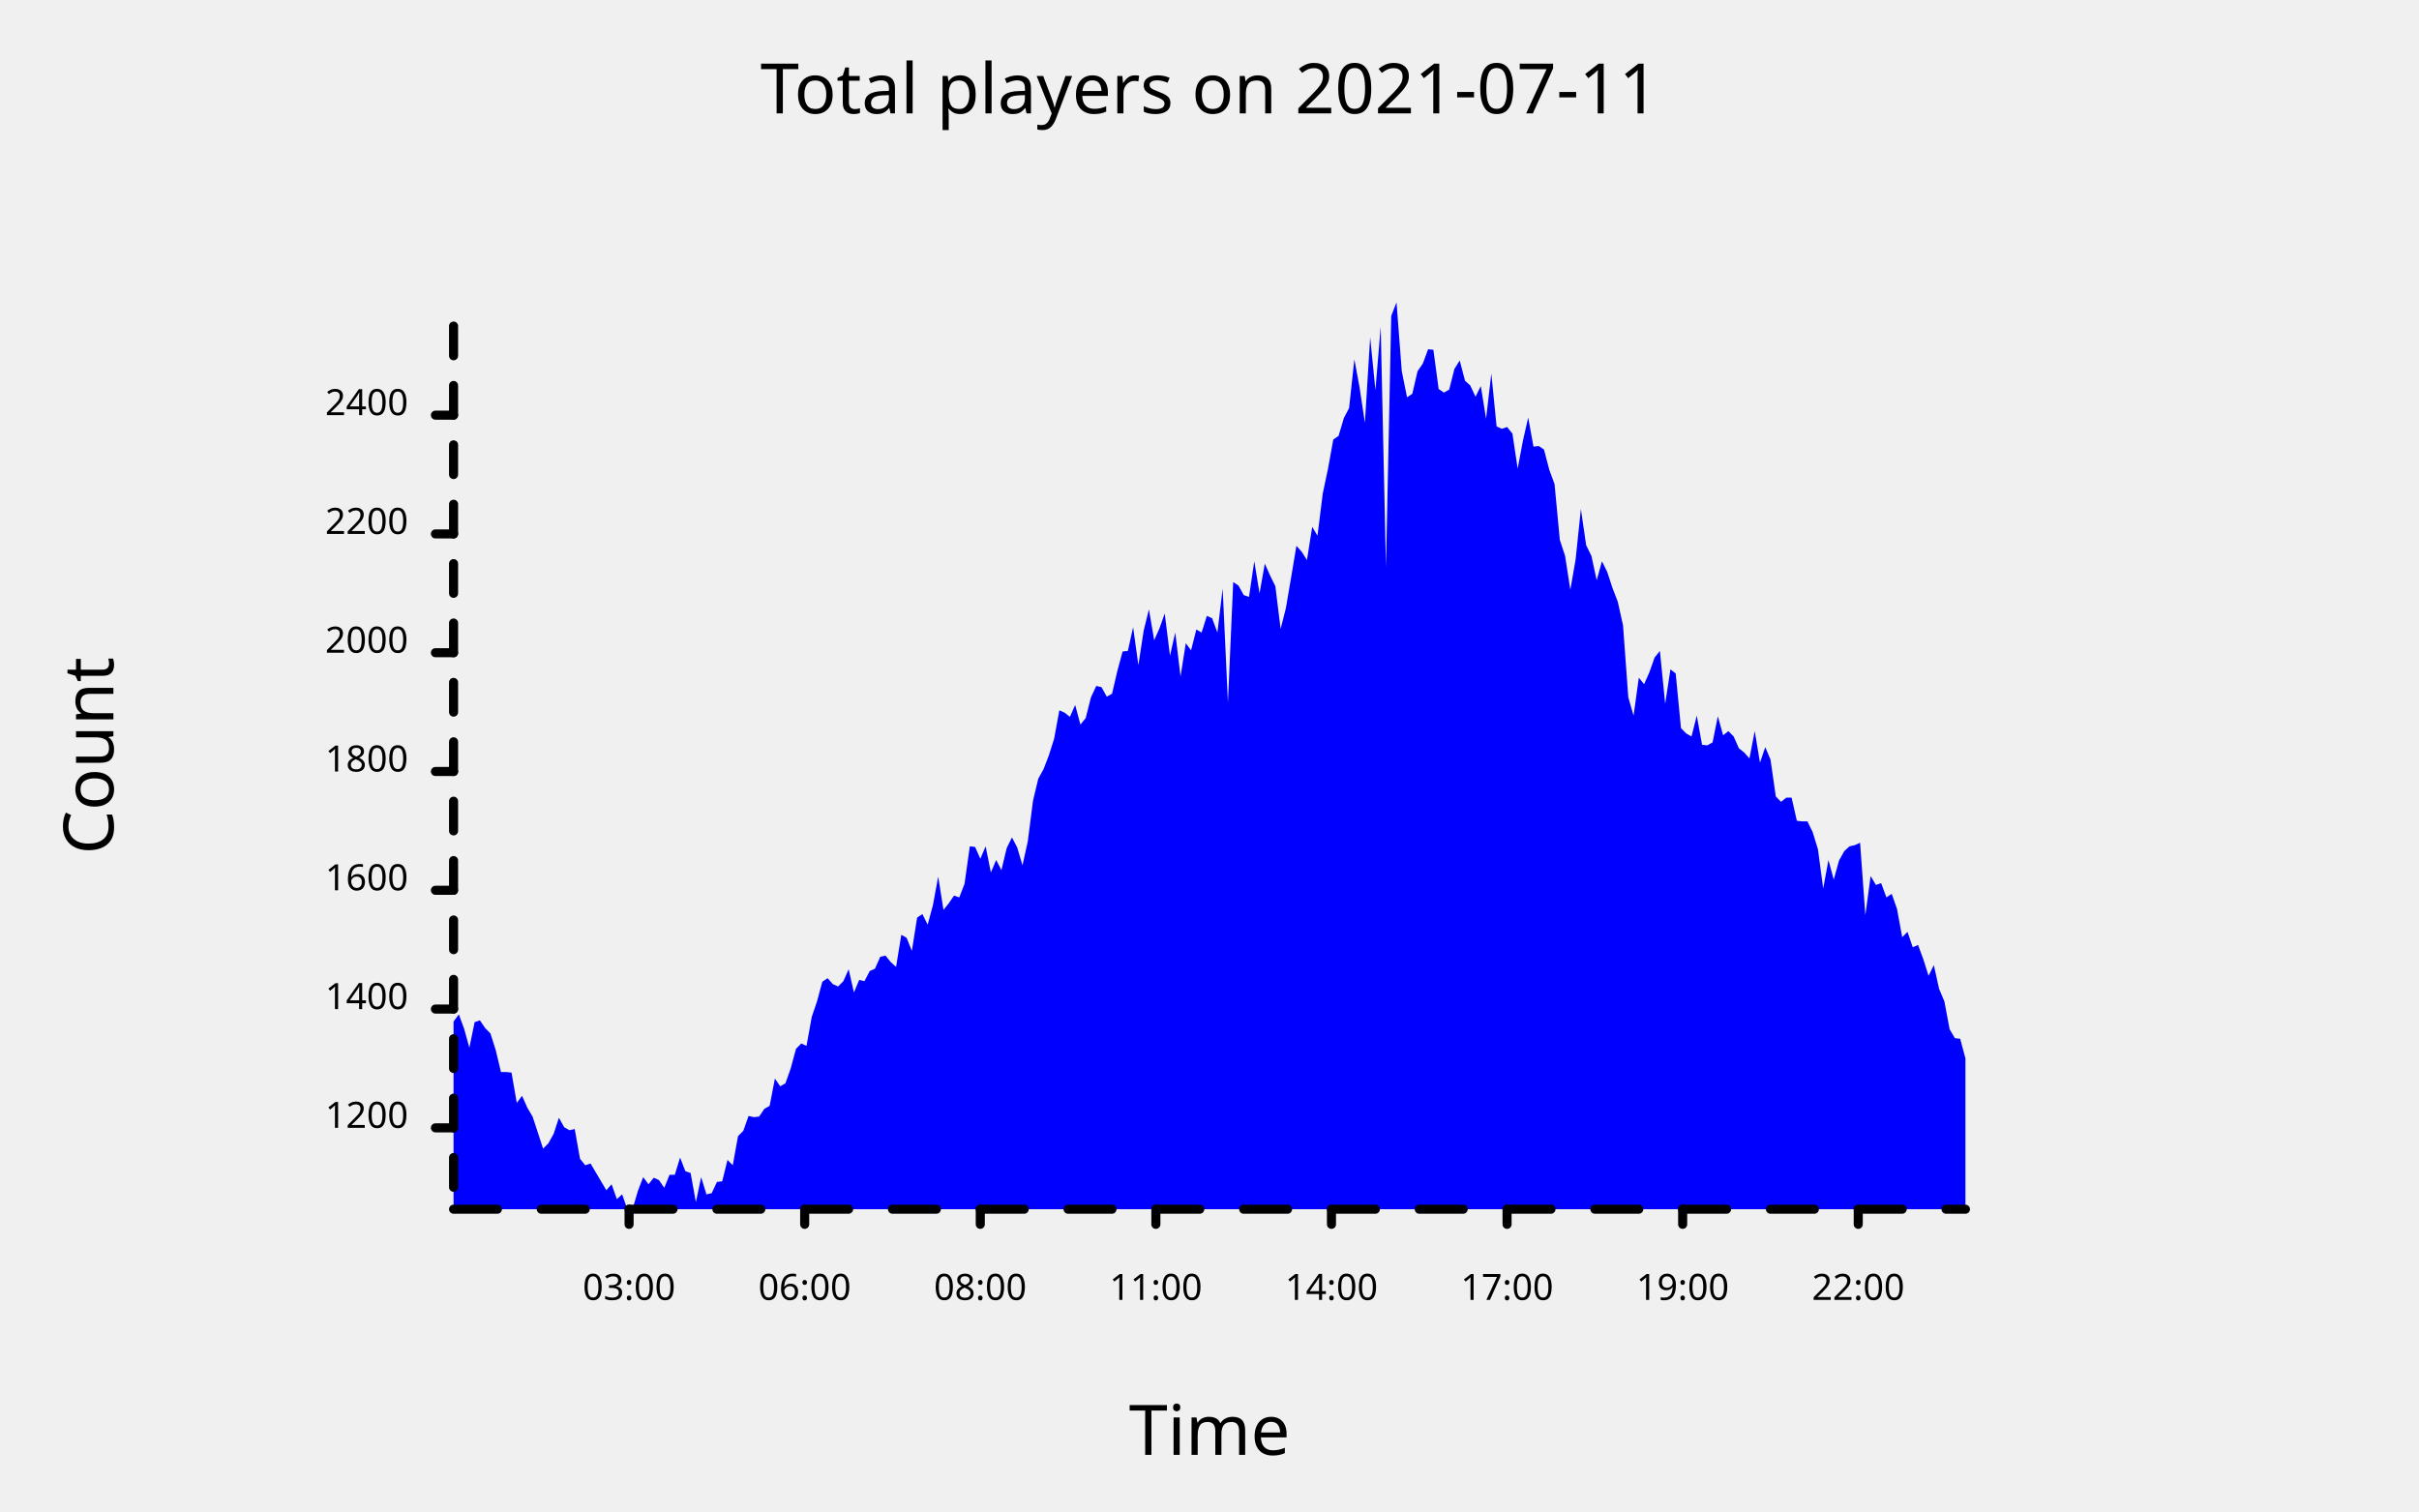
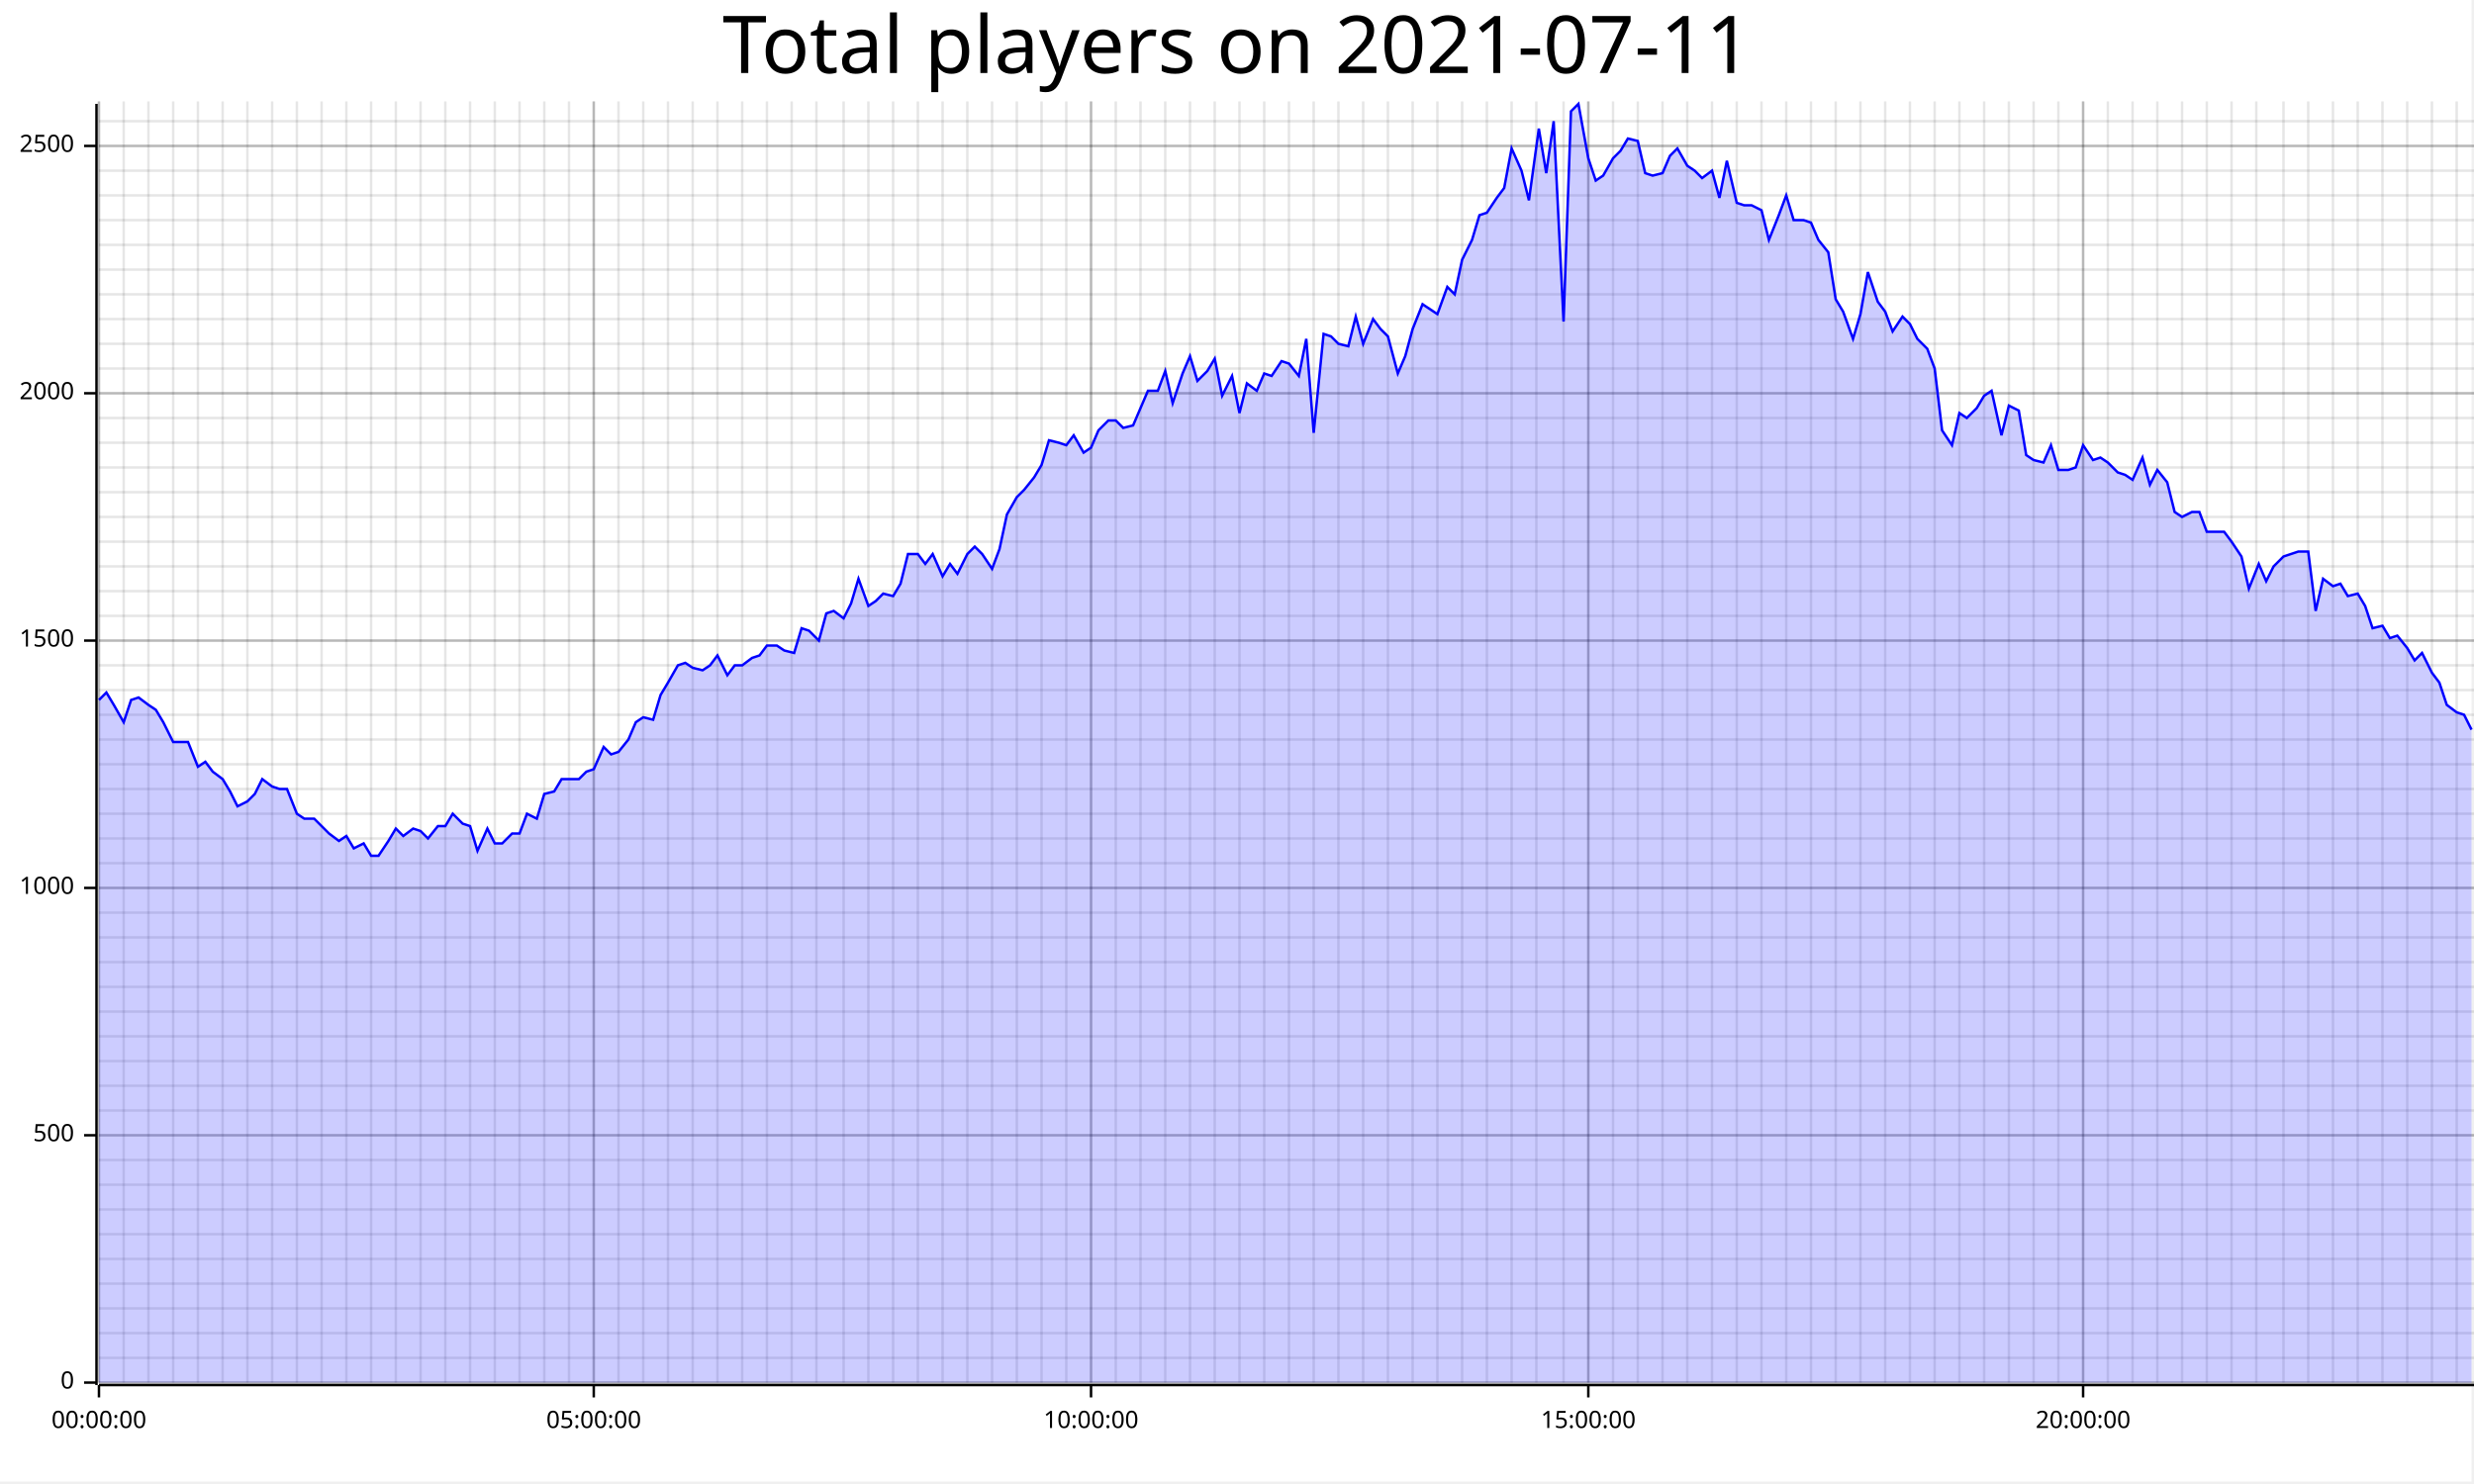
- <svg xmlns="http://www.w3.org/2000/svg" class="poloto" width="800" height="500" viewBox="0 0 800 500">
-   <style>.poloto { stroke-linecap:round; stroke-linejoin:round; font-family: 'Tahoma', sans-serif; background-color: AliceBlue;} .poloto_scatter{stroke-width:7} .poloto_line{stroke-width:2} .poloto_text{fill: black;} .poloto_axis_lines{stroke: black;stroke-width:3;fill:none;stroke-dasharray:none} .poloto0stroke{stroke:  blue;} .poloto1stroke{stroke:  red;} .poloto2stroke{stroke:  green;} .poloto3stroke{stroke:  gold;} .poloto4stroke{stroke:  aqua;} .poloto5stroke{stroke:  lime;} .poloto6stroke{stroke:  orange;} .poloto7stroke{stroke:  chocolate;} .poloto0fill{fill:blue;} .poloto1fill{fill:red;} .poloto2fill{fill:green;} .poloto3fill{fill:gold;} .poloto4fill{fill:aqua;} .poloto5fill{fill:lime;} .poloto6fill{fill:orange;} .poloto7fill{fill:chocolate;}</style>
-   <text class="poloto_text poloto_legend_text" alignment-baseline="middle" text-anchor="start" font-size="large" x="675" y="100" />
-   <path class="poloto_linefill poloto0fill" d=" M 150 400 L 150 337.917 L 151.742 335.56 L 153.484 340.275 L 155.226 346.562 L 156.969 338.114 L 158.711 337.525 L 160.453 340.079 L 162.195 341.847 L 163.937 347.348 L 165.679 354.617 L 167.422 354.617 L 169.164 354.813 L 170.906 364.833 L 172.648 362.475 L 174.39 366.405 L 176.132 369.352 L 177.875 374.656 L 179.617 379.961 L 181.359 378.193 L 183.101 375.049 L 184.843 369.745 L 186.585 372.888 L 188.328 373.87 L 190.07 373.477 L 191.812 383.301 L 193.554 385.462 L 195.296 384.872 L 197.038 387.819 L 198.78 390.766 L 200.523 393.713 L 202.265 391.749 L 204.007 396.66 L 205.749 395.088 L 207.491 400 L 209.233 399.804 L 210.976 393.91 L 212.718 389.391 L 214.46 391.749 L 216.202 389.587 L 217.944 390.373 L 219.686 392.927 L 221.429 388.605 L 223.171 388.605 L 224.913 382.908 L 226.655 387.426 L 228.397 388.016 L 230.139 397.642 L 231.882 389.391 L 233.624 395.088 L 235.366 394.695 L 237.108 390.963 L 238.85 390.766 L 240.592 383.694 L 242.334 385.462 L 244.077 375.835 L 245.819 374.067 L 247.561 369.155 L 249.303 369.548 L 251.045 369.352 L 252.787 366.798 L 254.53 365.815 L 256.272 356.778 L 258.014 359.332 L 259.756 358.35 L 261.498 353.438 L 263.24 346.955 L 264.983 345.187 L 266.725 345.972 L 268.467 336.346 L 270.209 331.238 L 271.951 324.754 L 273.693 323.576 L 275.436 325.54 L 277.178 326.326 L 278.92 324.558 L 280.662 320.629 L 282.404 328.291 L 284.146 324.165 L 285.889 324.558 L 287.631 321.218 L 289.373 320.432 L 291.115 316.503 L 292.857 316.11 L 294.599 318.271 L 296.341 319.843 L 298.084 309.234 L 299.826 310.216 L 301.568 314.538 L 303.31 303.536 L 305.052 302.358 L 306.794 305.894 L 308.537 299.411 L 310.279 289.98 L 312.021 300.982 L 313.763 298.821 L 315.505 296.267 L 317.247 296.857 L 318.99 292.338 L 320.732 279.961 L 322.474 280.157 L 324.216 284.086 L 325.958 279.961 L 327.7 288.605 L 329.443 284.479 L 331.185 287.819 L 332.927 280.55 L 334.669 277.014 L 336.411 280.354 L 338.153 286.248 L 339.895 278.389 L 341.638 264.833 L 343.38 257.564 L 345.122 254.42 L 346.864 249.902 L 348.606 244.401 L 350.348 234.971 L 352.091 235.756 L 353.833 237.132 L 355.575 233.202 L 357.317 239.686 L 359.059 237.525 L 360.801 230.648 L 362.544 226.916 L 364.286 227.308 L 366.028 230.452 L 367.77 229.47 L 369.512 222.004 L 371.254 215.521 L 372.997 215.324 L 374.739 207.466 L 376.481 220.039 L 378.223 208.644 L 379.965 201.572 L 381.707 211.788 L 383.449 207.859 L 385.192 202.947 L 386.934 216.896 L 388.676 209.234 L 390.418 223.772 L 392.16 212.77 L 393.902 215.128 L 395.645 208.251 L 397.387 209.234 L 399.129 203.733 L 400.871 204.519 L 402.613 209.234 L 404.355 194.695 L 406.098 232.417 L 407.84 192.534 L 409.582 193.713 L 411.324 196.857 L 413.066 197.446 L 414.808 185.658 L 416.551 196.267 L 418.293 186.444 L 420.035 190.373 L 421.777 193.91 L 423.519 208.055 L 425.261 201.179 L 427.003 190.963 L 428.746 180.55 L 430.488 182.515 L 432.23 185.265 L 433.972 174.263 L 435.714 177.21 L 437.456 163.261 L 439.199 155.01 L 440.941 145.383 L 442.683 144.204 L 444.425 138.31 L 446.167 134.971 L 447.909 118.861 L 449.652 128.291 L 451.394 139.882 L 453.136 111.591 L 454.878 129.077 L 456.62 108.055 L 458.362 187.623 L 460.105 104.519 L 461.847 100 L 463.589 122.79 L 465.331 131.434 L 467.073 130.255 L 468.815 122.79 L 470.557 120.236 L 472.3 115.521 L 474.042 115.717 L 475.784 128.684 L 477.526 129.862 L 479.268 128.88 L 481.01 122.004 L 482.753 119.253 L 484.495 125.933 L 486.237 127.505 L 487.979 131.238 L 489.721 127.701 L 491.463 138.507 L 493.206 123.576 L 494.948 141.061 L 496.69 141.847 L 498.432 141.257 L 500.174 143.418 L 501.916 155.01 L 503.659 145.776 L 505.401 138.114 L 507.143 147.741 L 508.885 147.544 L 510.627 148.723 L 512.369 155.403 L 514.111 160.118 L 515.854 178.585 L 517.596 183.89 L 519.338 195.088 L 521.08 185.069 L 522.822 168.369 L 524.564 180.354 L 526.307 183.89 L 528.049 191.945 L 529.791 185.658 L 531.533 189.194 L 533.275 194.499 L 535.017 199.018 L 536.76 206.876 L 538.502 230.648 L 540.244 236.739 L 541.986 224.165 L 543.728 226.326 L 545.47 222.397 L 547.213 217.485 L 548.955 215.324 L 550.697 232.809 L 552.439 221.415 L 554.181 222.79 L 555.923 240.864 L 557.666 242.633 L 559.408 243.615 L 561.15 236.739 L 562.892 246.365 L 564.634 246.562 L 566.376 245.58 L 568.118 236.935 L 569.861 243.222 L 571.603 241.847 L 573.345 243.615 L 575.087 247.544 L 576.829 248.919 L 578.571 250.884 L 580.314 241.847 L 582.056 252.259 L 583.798 247.151 L 585.54 251.277 L 587.282 263.458 L 589.024 265.226 L 590.767 263.851 L 592.509 263.851 L 594.251 271.513 L 595.993 271.709 L 597.735 271.709 L 599.477 275.246 L 601.22 280.943 L 602.962 293.91 L 604.704 284.479 L 606.446 290.963 L 608.188 284.676 L 609.93 281.532 L 611.672 279.961 L 613.415 279.568 L 615.157 278.782 L 616.899 302.75 L 618.641 289.784 L 620.383 292.731 L 622.125 292.141 L 623.868 296.857 L 625.61 295.678 L 627.352 300.589 L 629.094 310.02 L 630.836 308.251 L 632.578 313.36 L 634.321 312.574 L 636.063 317.289 L 637.805 322.79 L 639.547 319.253 L 641.289 327.112 L 643.031 331.238 L 644.774 340.472 L 646.516 343.418 L 648.258 343.615 L 650 350.098 L 650 400 Z" />
-   <text class="poloto_labels poloto_text poloto_title" alignment-baseline="start" text-anchor="middle" font-size="x-large" x="400" y="37.5">Total players on 2021-07-11</text>
-   <text class="poloto_labels poloto_text poloto_xname" alignment-baseline="start" text-anchor="middle" font-size="x-large" x="400" y="481.25">Time</text>
-   <text class="poloto_labels poloto_text poloto_yname" alignment-baseline="start" text-anchor="middle" font-size="x-large" transform="rotate(-90,37.5,250)" x="37.5" y="250">Count</text>
-   <line class="poloto_axis_lines" stroke="black" x1="208.049" x2="208.049" y1="400" y2="405" />
-   <text class="poloto_tick_labels poloto_text" alignment-baseline="start" text-anchor="middle" x="208.049" y="430"> 03:00</text>
-   <line class="poloto_axis_lines" stroke="black" x1="266.121" x2="266.121" y1="400" y2="405" />
-   <text class="poloto_tick_labels poloto_text" alignment-baseline="start" text-anchor="middle" x="266.121" y="430"> 06:00</text>
-   <line class="poloto_axis_lines" stroke="black" x1="324.193" x2="324.193" y1="400" y2="405" />
-   <text class="poloto_tick_labels poloto_text" alignment-baseline="start" text-anchor="middle" x="324.193" y="430"> 08:00</text>
-   <line class="poloto_axis_lines" stroke="black" x1="382.265" x2="382.265" y1="400" y2="405" />
-   <text class="poloto_tick_labels poloto_text" alignment-baseline="start" text-anchor="middle" x="382.265" y="430"> 11:00</text>
-   <line class="poloto_axis_lines" stroke="black" x1="440.337" x2="440.337" y1="400" y2="405" />
-   <text class="poloto_tick_labels poloto_text" alignment-baseline="start" text-anchor="middle" x="440.337" y="430"> 14:00</text>
-   <line class="poloto_axis_lines" stroke="black" x1="498.409" x2="498.409" y1="400" y2="405" />
-   <text class="poloto_tick_labels poloto_text" alignment-baseline="start" text-anchor="middle" x="498.409" y="430"> 17:00</text>
-   <line class="poloto_axis_lines" stroke="black" x1="556.481" x2="556.481" y1="400" y2="405" />
-   <text class="poloto_tick_labels poloto_text" alignment-baseline="start" text-anchor="middle" x="556.481" y="430"> 19:00</text>
-   <line class="poloto_axis_lines" stroke="black" x1="614.553" x2="614.553" y1="400" y2="405" />
-   <text class="poloto_tick_labels poloto_text" alignment-baseline="start" text-anchor="middle" x="614.553" y="430"> 22:00</text>
-   <line class="poloto_axis_lines" stroke="black" x1="150" x2="144" y1="373.084" y2="373.084" />
-   <text class="poloto_tick_labels poloto_text" alignment-baseline="middle" text-anchor="end" x="135" y="373.084"> 1200</text>
-   <line class="poloto_axis_lines" stroke="black" x1="150" x2="144" y1="333.792" y2="333.792" />
-   <text class="poloto_tick_labels poloto_text" alignment-baseline="middle" text-anchor="end" x="135" y="333.792"> 1400</text>
-   <line class="poloto_axis_lines" stroke="black" x1="150" x2="144" y1="294.499" y2="294.499" />
-   <text class="poloto_tick_labels poloto_text" alignment-baseline="middle" text-anchor="end" x="135" y="294.499"> 1600</text>
-   <line class="poloto_axis_lines" stroke="black" x1="150" x2="144" y1="255.206" y2="255.206" />
-   <text class="poloto_tick_labels poloto_text" alignment-baseline="middle" text-anchor="end" x="135" y="255.206"> 1800</text>
-   <line class="poloto_axis_lines" stroke="black" x1="150" x2="144" y1="215.914" y2="215.914" />
-   <text class="poloto_tick_labels poloto_text" alignment-baseline="middle" text-anchor="end" x="135" y="215.914"> 2000</text>
-   <line class="poloto_axis_lines" stroke="black" x1="150" x2="144" y1="176.621" y2="176.621" />
-   <text class="poloto_tick_labels poloto_text" alignment-baseline="middle" text-anchor="end" x="135" y="176.621"> 2200</text>
-   <line class="poloto_axis_lines" stroke="black" x1="150" x2="144" y1="137.328" y2="137.328" />
-   <text class="poloto_tick_labels poloto_text" alignment-baseline="middle" text-anchor="end" x="135" y="137.328"> 2400</text>
-   <path stroke="black" fill="none" class="poloto_axis_lines" style="stroke-dasharray:14.518;stroke-dashoffset:-58.049;" d=" M 150 400 L 650 400" />
-   <path stroke="black" fill="none" class="poloto_axis_lines" style="stroke-dasharray:9.823;stroke-dashoffset:-26.916;" d=" M 150 400 L 150 100" />
+ <svg xmlns="http://www.w3.org/2000/svg" width="1000" height="600" viewBox="0 0 1000 600">
+   <rect x="0" y="0" width="999" height="599" opacity="1" fill="#FFFFFF" stroke="none" />
+   <text x="500" y="5" dy="0.76em" text-anchor="middle" font-family="sans-serif" font-size="32.258" opacity="1" fill="#000000">
+ Total players on 2021-07-11
+ </text>
+   <line opacity="0.1" stroke="#000000" stroke-width="1" x1="40" y1="559" x2="40" y2="41" />
+   <line opacity="0.1" stroke="#000000" stroke-width="1" x1="50" y1="559" x2="50" y2="41" />
+   <line opacity="0.1" stroke="#000000" stroke-width="1" x1="60" y1="559" x2="60" y2="41" />
+   <line opacity="0.1" stroke="#000000" stroke-width="1" x1="70" y1="559" x2="70" y2="41" />
+   <line opacity="0.1" stroke="#000000" stroke-width="1" x1="80" y1="559" x2="80" y2="41" />
+   <line opacity="0.1" stroke="#000000" stroke-width="1" x1="90" y1="559" x2="90" y2="41" />
+   <line opacity="0.1" stroke="#000000" stroke-width="1" x1="100" y1="559" x2="100" y2="41" />
+   <line opacity="0.1" stroke="#000000" stroke-width="1" x1="110" y1="559" x2="110" y2="41" />
+   <line opacity="0.1" stroke="#000000" stroke-width="1" x1="120" y1="559" x2="120" y2="41" />
+   <line opacity="0.1" stroke="#000000" stroke-width="1" x1="130" y1="559" x2="130" y2="41" />
+   <line opacity="0.1" stroke="#000000" stroke-width="1" x1="140" y1="559" x2="140" y2="41" />
+   <line opacity="0.1" stroke="#000000" stroke-width="1" x1="150" y1="559" x2="150" y2="41" />
+   <line opacity="0.1" stroke="#000000" stroke-width="1" x1="160" y1="559" x2="160" y2="41" />
+   <line opacity="0.1" stroke="#000000" stroke-width="1" x1="170" y1="559" x2="170" y2="41" />
+   <line opacity="0.1" stroke="#000000" stroke-width="1" x1="180" y1="559" x2="180" y2="41" />
+   <line opacity="0.1" stroke="#000000" stroke-width="1" x1="190" y1="559" x2="190" y2="41" />
+   <line opacity="0.1" stroke="#000000" stroke-width="1" x1="200" y1="559" x2="200" y2="41" />
+   <line opacity="0.1" stroke="#000000" stroke-width="1" x1="210" y1="559" x2="210" y2="41" />
+   <line opacity="0.1" stroke="#000000" stroke-width="1" x1="220" y1="559" x2="220" y2="41" />
+   <line opacity="0.1" stroke="#000000" stroke-width="1" x1="230" y1="559" x2="230" y2="41" />
+   <line opacity="0.1" stroke="#000000" stroke-width="1" x1="240" y1="559" x2="240" y2="41" />
+   <line opacity="0.1" stroke="#000000" stroke-width="1" x1="250" y1="559" x2="250" y2="41" />
+   <line opacity="0.1" stroke="#000000" stroke-width="1" x1="260" y1="559" x2="260" y2="41" />
+   <line opacity="0.1" stroke="#000000" stroke-width="1" x1="270" y1="559" x2="270" y2="41" />
+   <line opacity="0.1" stroke="#000000" stroke-width="1" x1="280" y1="559" x2="280" y2="41" />
+   <line opacity="0.1" stroke="#000000" stroke-width="1" x1="290" y1="559" x2="290" y2="41" />
+   <line opacity="0.1" stroke="#000000" stroke-width="1" x1="300" y1="559" x2="300" y2="41" />
+   <line opacity="0.1" stroke="#000000" stroke-width="1" x1="310" y1="559" x2="310" y2="41" />
+   <line opacity="0.1" stroke="#000000" stroke-width="1" x1="320" y1="559" x2="320" y2="41" />
+   <line opacity="0.1" stroke="#000000" stroke-width="1" x1="330" y1="559" x2="330" y2="41" />
+   <line opacity="0.1" stroke="#000000" stroke-width="1" x1="341" y1="559" x2="341" y2="41" />
+   <line opacity="0.1" stroke="#000000" stroke-width="1" x1="351" y1="559" x2="351" y2="41" />
+   <line opacity="0.1" stroke="#000000" stroke-width="1" x1="361" y1="559" x2="361" y2="41" />
+   <line opacity="0.1" stroke="#000000" stroke-width="1" x1="371" y1="559" x2="371" y2="41" />
+   <line opacity="0.1" stroke="#000000" stroke-width="1" x1="381" y1="559" x2="381" y2="41" />
+   <line opacity="0.1" stroke="#000000" stroke-width="1" x1="391" y1="559" x2="391" y2="41" />
+   <line opacity="0.1" stroke="#000000" stroke-width="1" x1="401" y1="559" x2="401" y2="41" />
+   <line opacity="0.1" stroke="#000000" stroke-width="1" x1="411" y1="559" x2="411" y2="41" />
+   <line opacity="0.1" stroke="#000000" stroke-width="1" x1="421" y1="559" x2="421" y2="41" />
+   <line opacity="0.1" stroke="#000000" stroke-width="1" x1="431" y1="559" x2="431" y2="41" />
+   <line opacity="0.1" stroke="#000000" stroke-width="1" x1="441" y1="559" x2="441" y2="41" />
+   <line opacity="0.1" stroke="#000000" stroke-width="1" x1="451" y1="559" x2="451" y2="41" />
+   <line opacity="0.1" stroke="#000000" stroke-width="1" x1="461" y1="559" x2="461" y2="41" />
+   <line opacity="0.1" stroke="#000000" stroke-width="1" x1="471" y1="559" x2="471" y2="41" />
+   <line opacity="0.1" stroke="#000000" stroke-width="1" x1="481" y1="559" x2="481" y2="41" />
+   <line opacity="0.1" stroke="#000000" stroke-width="1" x1="491" y1="559" x2="491" y2="41" />
+   <line opacity="0.1" stroke="#000000" stroke-width="1" x1="501" y1="559" x2="501" y2="41" />
+   <line opacity="0.1" stroke="#000000" stroke-width="1" x1="511" y1="559" x2="511" y2="41" />
+   <line opacity="0.1" stroke="#000000" stroke-width="1" x1="521" y1="559" x2="521" y2="41" />
+   <line opacity="0.1" stroke="#000000" stroke-width="1" x1="531" y1="559" x2="531" y2="41" />
+   <line opacity="0.1" stroke="#000000" stroke-width="1" x1="541" y1="559" x2="541" y2="41" />
+   <line opacity="0.1" stroke="#000000" stroke-width="1" x1="551" y1="559" x2="551" y2="41" />
+   <line opacity="0.1" stroke="#000000" stroke-width="1" x1="561" y1="559" x2="561" y2="41" />
+   <line opacity="0.1" stroke="#000000" stroke-width="1" x1="571" y1="559" x2="571" y2="41" />
+   <line opacity="0.1" stroke="#000000" stroke-width="1" x1="581" y1="559" x2="581" y2="41" />
+   <line opacity="0.1" stroke="#000000" stroke-width="1" x1="591" y1="559" x2="591" y2="41" />
+   <line opacity="0.1" stroke="#000000" stroke-width="1" x1="601" y1="559" x2="601" y2="41" />
+   <line opacity="0.1" stroke="#000000" stroke-width="1" x1="611" y1="559" x2="611" y2="41" />
+   <line opacity="0.1" stroke="#000000" stroke-width="1" x1="621" y1="559" x2="621" y2="41" />
+   <line opacity="0.1" stroke="#000000" stroke-width="1" x1="632" y1="559" x2="632" y2="41" />
+   <line opacity="0.1" stroke="#000000" stroke-width="1" x1="642" y1="559" x2="642" y2="41" />
+   <line opacity="0.1" stroke="#000000" stroke-width="1" x1="652" y1="559" x2="652" y2="41" />
+   <line opacity="0.1" stroke="#000000" stroke-width="1" x1="662" y1="559" x2="662" y2="41" />
+   <line opacity="0.1" stroke="#000000" stroke-width="1" x1="672" y1="559" x2="672" y2="41" />
+   <line opacity="0.1" stroke="#000000" stroke-width="1" x1="682" y1="559" x2="682" y2="41" />
+   <line opacity="0.1" stroke="#000000" stroke-width="1" x1="692" y1="559" x2="692" y2="41" />
+   <line opacity="0.1" stroke="#000000" stroke-width="1" x1="702" y1="559" x2="702" y2="41" />
+   <line opacity="0.1" stroke="#000000" stroke-width="1" x1="712" y1="559" x2="712" y2="41" />
+   <line opacity="0.1" stroke="#000000" stroke-width="1" x1="722" y1="559" x2="722" y2="41" />
+   <line opacity="0.1" stroke="#000000" stroke-width="1" x1="732" y1="559" x2="732" y2="41" />
+   <line opacity="0.1" stroke="#000000" stroke-width="1" x1="742" y1="559" x2="742" y2="41" />
+   <line opacity="0.1" stroke="#000000" stroke-width="1" x1="752" y1="559" x2="752" y2="41" />
+   <line opacity="0.1" stroke="#000000" stroke-width="1" x1="762" y1="559" x2="762" y2="41" />
+   <line opacity="0.1" stroke="#000000" stroke-width="1" x1="772" y1="559" x2="772" y2="41" />
+   <line opacity="0.1" stroke="#000000" stroke-width="1" x1="782" y1="559" x2="782" y2="41" />
+   <line opacity="0.1" stroke="#000000" stroke-width="1" x1="792" y1="559" x2="792" y2="41" />
+   <line opacity="0.1" stroke="#000000" stroke-width="1" x1="802" y1="559" x2="802" y2="41" />
+   <line opacity="0.1" stroke="#000000" stroke-width="1" x1="812" y1="559" x2="812" y2="41" />
+   <line opacity="0.1" stroke="#000000" stroke-width="1" x1="822" y1="559" x2="822" y2="41" />
+   <line opacity="0.1" stroke="#000000" stroke-width="1" x1="832" y1="559" x2="832" y2="41" />
+   <line opacity="0.1" stroke="#000000" stroke-width="1" x1="842" y1="559" x2="842" y2="41" />
+   <line opacity="0.1" stroke="#000000" stroke-width="1" x1="852" y1="559" x2="852" y2="41" />
+   <line opacity="0.1" stroke="#000000" stroke-width="1" x1="862" y1="559" x2="862" y2="41" />
+   <line opacity="0.1" stroke="#000000" stroke-width="1" x1="872" y1="559" x2="872" y2="41" />
+   <line opacity="0.1" stroke="#000000" stroke-width="1" x1="882" y1="559" x2="882" y2="41" />
+   <line opacity="0.1" stroke="#000000" stroke-width="1" x1="892" y1="559" x2="892" y2="41" />
+   <line opacity="0.1" stroke="#000000" stroke-width="1" x1="902" y1="559" x2="902" y2="41" />
+   <line opacity="0.1" stroke="#000000" stroke-width="1" x1="912" y1="559" x2="912" y2="41" />
+   <line opacity="0.1" stroke="#000000" stroke-width="1" x1="923" y1="559" x2="923" y2="41" />
+   <line opacity="0.1" stroke="#000000" stroke-width="1" x1="933" y1="559" x2="933" y2="41" />
+   <line opacity="0.1" stroke="#000000" stroke-width="1" x1="943" y1="559" x2="943" y2="41" />
+   <line opacity="0.1" stroke="#000000" stroke-width="1" x1="953" y1="559" x2="953" y2="41" />
+   <line opacity="0.1" stroke="#000000" stroke-width="1" x1="963" y1="559" x2="963" y2="41" />
+   <line opacity="0.1" stroke="#000000" stroke-width="1" x1="973" y1="559" x2="973" y2="41" />
+   <line opacity="0.1" stroke="#000000" stroke-width="1" x1="983" y1="559" x2="983" y2="41" />
+   <line opacity="0.1" stroke="#000000" stroke-width="1" x1="993" y1="559" x2="993" y2="41" />
+   <line opacity="0.1" stroke="#000000" stroke-width="1" x1="40" y1="559" x2="1000" y2="559" />
+   <line opacity="0.1" stroke="#000000" stroke-width="1" x1="40" y1="549" x2="1000" y2="549" />
+   <line opacity="0.1" stroke="#000000" stroke-width="1" x1="40" y1="539" x2="1000" y2="539" />
+   <line opacity="0.1" stroke="#000000" stroke-width="1" x1="40" y1="529" x2="1000" y2="529" />
+   <line opacity="0.1" stroke="#000000" stroke-width="1" x1="40" y1="519" x2="1000" y2="519" />
+   <line opacity="0.1" stroke="#000000" stroke-width="1" x1="40" y1="509" x2="1000" y2="509" />
+   <line opacity="0.1" stroke="#000000" stroke-width="1" x1="40" y1="499" x2="1000" y2="499" />
+   <line opacity="0.1" stroke="#000000" stroke-width="1" x1="40" y1="489" x2="1000" y2="489" />
+   <line opacity="0.1" stroke="#000000" stroke-width="1" x1="40" y1="479" x2="1000" y2="479" />
+   <line opacity="0.1" stroke="#000000" stroke-width="1" x1="40" y1="469" x2="1000" y2="469" />
+   <line opacity="0.1" stroke="#000000" stroke-width="1" x1="40" y1="459" x2="1000" y2="459" />
+   <line opacity="0.1" stroke="#000000" stroke-width="1" x1="40" y1="449" x2="1000" y2="449" />
+   <line opacity="0.1" stroke="#000000" stroke-width="1" x1="40" y1="439" x2="1000" y2="439" />
+   <line opacity="0.1" stroke="#000000" stroke-width="1" x1="40" y1="429" x2="1000" y2="429" />
+   <line opacity="0.1" stroke="#000000" stroke-width="1" x1="40" y1="419" x2="1000" y2="419" />
+   <line opacity="0.1" stroke="#000000" stroke-width="1" x1="40" y1="409" x2="1000" y2="409" />
+   <line opacity="0.1" stroke="#000000" stroke-width="1" x1="40" y1="399" x2="1000" y2="399" />
+   <line opacity="0.1" stroke="#000000" stroke-width="1" x1="40" y1="389" x2="1000" y2="389" />
+   <line opacity="0.1" stroke="#000000" stroke-width="1" x1="40" y1="379" x2="1000" y2="379" />
+   <line opacity="0.1" stroke="#000000" stroke-width="1" x1="40" y1="369" x2="1000" y2="369" />
+   <line opacity="0.1" stroke="#000000" stroke-width="1" x1="40" y1="359" x2="1000" y2="359" />
+   <line opacity="0.1" stroke="#000000" stroke-width="1" x1="40" y1="349" x2="1000" y2="349" />
+   <line opacity="0.1" stroke="#000000" stroke-width="1" x1="40" y1="339" x2="1000" y2="339" />
+   <line opacity="0.1" stroke="#000000" stroke-width="1" x1="40" y1="329" x2="1000" y2="329" />
+   <line opacity="0.1" stroke="#000000" stroke-width="1" x1="40" y1="319" x2="1000" y2="319" />
+   <line opacity="0.1" stroke="#000000" stroke-width="1" x1="40" y1="309" x2="1000" y2="309" />
+   <line opacity="0.1" stroke="#000000" stroke-width="1" x1="40" y1="299" x2="1000" y2="299" />
+   <line opacity="0.1" stroke="#000000" stroke-width="1" x1="40" y1="289" x2="1000" y2="289" />
+   <line opacity="0.1" stroke="#000000" stroke-width="1" x1="40" y1="279" x2="1000" y2="279" />
+   <line opacity="0.1" stroke="#000000" stroke-width="1" x1="40" y1="269" x2="1000" y2="269" />
+   <line opacity="0.1" stroke="#000000" stroke-width="1" x1="40" y1="259" x2="1000" y2="259" />
+   <line opacity="0.1" stroke="#000000" stroke-width="1" x1="40" y1="249" x2="1000" y2="249" />
+   <line opacity="0.1" stroke="#000000" stroke-width="1" x1="40" y1="239" x2="1000" y2="239" />
+   <line opacity="0.1" stroke="#000000" stroke-width="1" x1="40" y1="229" x2="1000" y2="229" />
+   <line opacity="0.1" stroke="#000000" stroke-width="1" x1="40" y1="219" x2="1000" y2="219" />
+   <line opacity="0.1" stroke="#000000" stroke-width="1" x1="40" y1="209" x2="1000" y2="209" />
+   <line opacity="0.1" stroke="#000000" stroke-width="1" x1="40" y1="199" x2="1000" y2="199" />
+   <line opacity="0.1" stroke="#000000" stroke-width="1" x1="40" y1="189" x2="1000" y2="189" />
+   <line opacity="0.1" stroke="#000000" stroke-width="1" x1="40" y1="179" x2="1000" y2="179" />
+   <line opacity="0.1" stroke="#000000" stroke-width="1" x1="40" y1="169" x2="1000" y2="169" />
+   <line opacity="0.1" stroke="#000000" stroke-width="1" x1="40" y1="159" x2="1000" y2="159" />
+   <line opacity="0.1" stroke="#000000" stroke-width="1" x1="40" y1="149" x2="1000" y2="149" />
+   <line opacity="0.1" stroke="#000000" stroke-width="1" x1="40" y1="139" x2="1000" y2="139" />
+   <line opacity="0.1" stroke="#000000" stroke-width="1" x1="40" y1="129" x2="1000" y2="129" />
+   <line opacity="0.1" stroke="#000000" stroke-width="1" x1="40" y1="119" x2="1000" y2="119" />
+   <line opacity="0.1" stroke="#000000" stroke-width="1" x1="40" y1="109" x2="1000" y2="109" />
+   <line opacity="0.1" stroke="#000000" stroke-width="1" x1="40" y1="99" x2="1000" y2="99" />
+   <line opacity="0.1" stroke="#000000" stroke-width="1" x1="40" y1="89" x2="1000" y2="89" />
+   <line opacity="0.1" stroke="#000000" stroke-width="1" x1="40" y1="79" x2="1000" y2="79" />
+   <line opacity="0.1" stroke="#000000" stroke-width="1" x1="40" y1="69" x2="1000" y2="69" />
+   <line opacity="0.1" stroke="#000000" stroke-width="1" x1="40" y1="59" x2="1000" y2="59" />
+   <line opacity="0.1" stroke="#000000" stroke-width="1" x1="40" y1="49" x2="1000" y2="49" />
+   <line opacity="0.2" stroke="#000000" stroke-width="1" x1="40" y1="559" x2="40" y2="41" />
+   <line opacity="0.2" stroke="#000000" stroke-width="1" x1="240" y1="559" x2="240" y2="41" />
+   <line opacity="0.2" stroke="#000000" stroke-width="1" x1="441" y1="559" x2="441" y2="41" />
+   <line opacity="0.2" stroke="#000000" stroke-width="1" x1="642" y1="559" x2="642" y2="41" />
+   <line opacity="0.2" stroke="#000000" stroke-width="1" x1="842" y1="559" x2="842" y2="41" />
+   <line opacity="0.2" stroke="#000000" stroke-width="1" x1="40" y1="559" x2="1000" y2="559" />
+   <line opacity="0.2" stroke="#000000" stroke-width="1" x1="40" y1="459" x2="1000" y2="459" />
+   <line opacity="0.2" stroke="#000000" stroke-width="1" x1="40" y1="359" x2="1000" y2="359" />
+   <line opacity="0.2" stroke="#000000" stroke-width="1" x1="40" y1="259" x2="1000" y2="259" />
+   <line opacity="0.2" stroke="#000000" stroke-width="1" x1="40" y1="159" x2="1000" y2="159" />
+   <line opacity="0.2" stroke="#000000" stroke-width="1" x1="40" y1="59" x2="1000" y2="59" />
+   <polyline fill="none" opacity="1" stroke="#000000" stroke-width="1" points="39,42 39,560 " />
+   <text x="30" y="559" dy="0.5ex" text-anchor="end" font-family="sans-serif" font-size="9.677" opacity="1" fill="#000000">
+ 0
+ </text>
+   <polyline fill="none" opacity="1" stroke="#000000" stroke-width="1" points="34,559 39,559 " />
+   <text x="30" y="459" dy="0.5ex" text-anchor="end" font-family="sans-serif" font-size="9.677" opacity="1" fill="#000000">
+ 500
+ </text>
+   <polyline fill="none" opacity="1" stroke="#000000" stroke-width="1" points="34,459 39,459 " />
+   <text x="30" y="359" dy="0.5ex" text-anchor="end" font-family="sans-serif" font-size="9.677" opacity="1" fill="#000000">
+ 1000
+ </text>
+   <polyline fill="none" opacity="1" stroke="#000000" stroke-width="1" points="34,359 39,359 " />
+   <text x="30" y="259" dy="0.5ex" text-anchor="end" font-family="sans-serif" font-size="9.677" opacity="1" fill="#000000">
+ 1500
+ </text>
+   <polyline fill="none" opacity="1" stroke="#000000" stroke-width="1" points="34,259 39,259 " />
+   <text x="30" y="159" dy="0.5ex" text-anchor="end" font-family="sans-serif" font-size="9.677" opacity="1" fill="#000000">
+ 2000
+ </text>
+   <polyline fill="none" opacity="1" stroke="#000000" stroke-width="1" points="34,159 39,159 " />
+   <text x="30" y="59" dy="0.5ex" text-anchor="end" font-family="sans-serif" font-size="9.677" opacity="1" fill="#000000">
+ 2500
+ </text>
+   <polyline fill="none" opacity="1" stroke="#000000" stroke-width="1" points="34,59 39,59 " />
+   <polyline fill="none" opacity="1" stroke="#000000" stroke-width="1" points="40,560 1000,560 " />
+   <text x="40" y="570" dy="0.76em" text-anchor="middle" font-family="sans-serif" font-size="9.677" opacity="1" fill="#000000">
+ 00:00:00
+ </text>
+   <polyline fill="none" opacity="1" stroke="#000000" stroke-width="1" points="40,560 40,565 " />
+   <text x="240" y="570" dy="0.76em" text-anchor="middle" font-family="sans-serif" font-size="9.677" opacity="1" fill="#000000">
+ 05:00:00
+ </text>
+   <polyline fill="none" opacity="1" stroke="#000000" stroke-width="1" points="240,560 240,565 " />
+   <text x="441" y="570" dy="0.76em" text-anchor="middle" font-family="sans-serif" font-size="9.677" opacity="1" fill="#000000">
+ 10:00:00
+ </text>
+   <polyline fill="none" opacity="1" stroke="#000000" stroke-width="1" points="441,560 441,565 " />
+   <text x="642" y="570" dy="0.76em" text-anchor="middle" font-family="sans-serif" font-size="9.677" opacity="1" fill="#000000">
+ 15:00:00
+ </text>
+   <polyline fill="none" opacity="1" stroke="#000000" stroke-width="1" points="642,560 642,565 " />
+   <text x="842" y="570" dy="0.76em" text-anchor="middle" font-family="sans-serif" font-size="9.677" opacity="1" fill="#000000">
+ 20:00:00
+ </text>
+   <polyline fill="none" opacity="1" stroke="#000000" stroke-width="1" points="842,560 842,565 " />
+   <polygon opacity="0.2" fill="#0000FF" points="40,283 43,280 46,285 50,292 53,283 56,282 60,285 63,287 66,292 70,300 73,300 76,300 80,310 83,308 86,312 90,315 93,320 96,326 100,324 103,321 106,315 110,318 113,319 116,319 120,329 123,331 127,331 130,334 133,337 137,340 140,338 143,343 147,341 150,346 153,346 157,340 160,335 163,338 167,335 170,336 173,339 177,334 180,334 183,329 187,333 190,334 193,344 197,335 200,341 203,341 207,337 210,337 213,329 217,331 220,321 224,320 227,315 230,315 234,315 237,312 240,311 244,302 247,305 250,304 254,299 257,292 260,290 264,291 267,281 270,276 274,269 277,268 280,270 284,271 287,269 290,265 294,273 297,269 300,269 304,266 307,265 310,261 314,261 317,263 321,264 324,254 327,255 331,259 334,248 337,247 341,250 344,244 347,234 351,245 354,243 357,240 361,241 364,236 367,224 371,224 374,228 377,224 381,233 384,228 387,232 391,224 394,221 397,224 401,230 404,222 407,208 411,201 414,198 418,193 421,188 424,178 428,179 431,180 434,176 438,183 441,181 444,174 448,170 451,170 454,173 458,172 461,165 464,158 468,158 471,150 474,163 478,151 481,144 484,154 488,150 491,145 494,160 498,152 501,167 504,155 508,158 511,151 514,152 518,146 521,147 525,152 528,137 531,175 535,135 538,136 541,139 545,140 548,128 551,139 555,129 558,133 561,136 565,151 568,144 571,133 575,123 578,125 581,127 585,116 588,119 591,105 595,97 598,87 601,86 605,80 608,76 611,60 615,69 618,81 622,52 625,70 628,49 632,130 635,45 638,42 642,64 645,73 648,71 652,64 655,61 658,56 662,57 665,70 668,71 672,70 675,63 678,60 682,67 685,69 688,72 692,69 695,80 698,65 702,82 705,83 708,83 712,85 715,97 719,87 722,79 725,89 729,89 732,90 735,97 739,102 742,121 745,126 749,137 752,127 755,110 759,122 762,126 765,134 769,128 772,131 775,137 779,141 782,149 785,174 789,180 792,167 795,169 799,165 802,160 805,158 809,176 812,164 816,166 819,184 822,186 826,187 829,180 832,190 836,190 839,189 842,180 846,186 849,185 852,187 856,191 859,192 862,194 866,185 869,196 872,190 876,195 879,207 882,209 886,207 889,207 892,215 896,215 899,215 902,219 906,225 909,238 913,228 916,235 919,229 923,225 926,224 929,223 933,223 936,247 939,234 943,237 946,236 949,241 953,240 956,245 959,254 963,253 966,258 969,257 973,262 976,267 979,264 983,272 986,276 989,285 993,288 996,289 999,295 999,559 40,559 " />
+   <polyline fill="none" opacity="1" stroke="#0000FF" stroke-width="1" points="40,283 43,280 46,285 50,292 53,283 56,282 60,285 63,287 66,292 70,300 73,300 76,300 80,310 83,308 86,312 90,315 93,320 96,326 100,324 103,321 106,315 110,318 113,319 116,319 120,329 123,331 127,331 130,334 133,337 137,340 140,338 143,343 147,341 150,346 153,346 157,340 160,335 163,338 167,335 170,336 173,339 177,334 180,334 183,329 187,333 190,334 193,344 197,335 200,341 203,341 207,337 210,337 213,329 217,331 220,321 224,320 227,315 230,315 234,315 237,312 240,311 244,302 247,305 250,304 254,299 257,292 260,290 264,291 267,281 270,276 274,269 277,268 280,270 284,271 287,269 290,265 294,273 297,269 300,269 304,266 307,265 310,261 314,261 317,263 321,264 324,254 327,255 331,259 334,248 337,247 341,250 344,244 347,234 351,245 354,243 357,240 361,241 364,236 367,224 371,224 374,228 377,224 381,233 384,228 387,232 391,224 394,221 397,224 401,230 404,222 407,208 411,201 414,198 418,193 421,188 424,178 428,179 431,180 434,176 438,183 441,181 444,174 448,170 451,170 454,173 458,172 461,165 464,158 468,158 471,150 474,163 478,151 481,144 484,154 488,150 491,145 494,160 498,152 501,167 504,155 508,158 511,151 514,152 518,146 521,147 525,152 528,137 531,175 535,135 538,136 541,139 545,140 548,128 551,139 555,129 558,133 561,136 565,151 568,144 571,133 575,123 578,125 581,127 585,116 588,119 591,105 595,97 598,87 601,86 605,80 608,76 611,60 615,69 618,81 622,52 625,70 628,49 632,130 635,45 638,42 642,64 645,73 648,71 652,64 655,61 658,56 662,57 665,70 668,71 672,70 675,63 678,60 682,67 685,69 688,72 692,69 695,80 698,65 702,82 705,83 708,83 712,85 715,97 719,87 722,79 725,89 729,89 732,90 735,97 739,102 742,121 745,126 749,137 752,127 755,110 759,122 762,126 765,134 769,128 772,131 775,137 779,141 782,149 785,174 789,180 792,167 795,169 799,165 802,160 805,158 809,176 812,164 816,166 819,184 822,186 826,187 829,180 832,190 836,190 839,189 842,180 846,186 849,185 852,187 856,191 859,192 862,194 866,185 869,196 872,190 876,195 879,207 882,209 886,207 889,207 892,215 896,215 899,215 902,219 906,225 909,238 913,228 916,235 919,229 923,225 926,224 929,223 933,223 936,247 939,234 943,237 946,236 949,241 953,240 956,245 959,254 963,253 966,258 969,257 973,262 976,267 979,264 983,272 986,276 989,285 993,288 996,289 999,295 " />
</svg>
